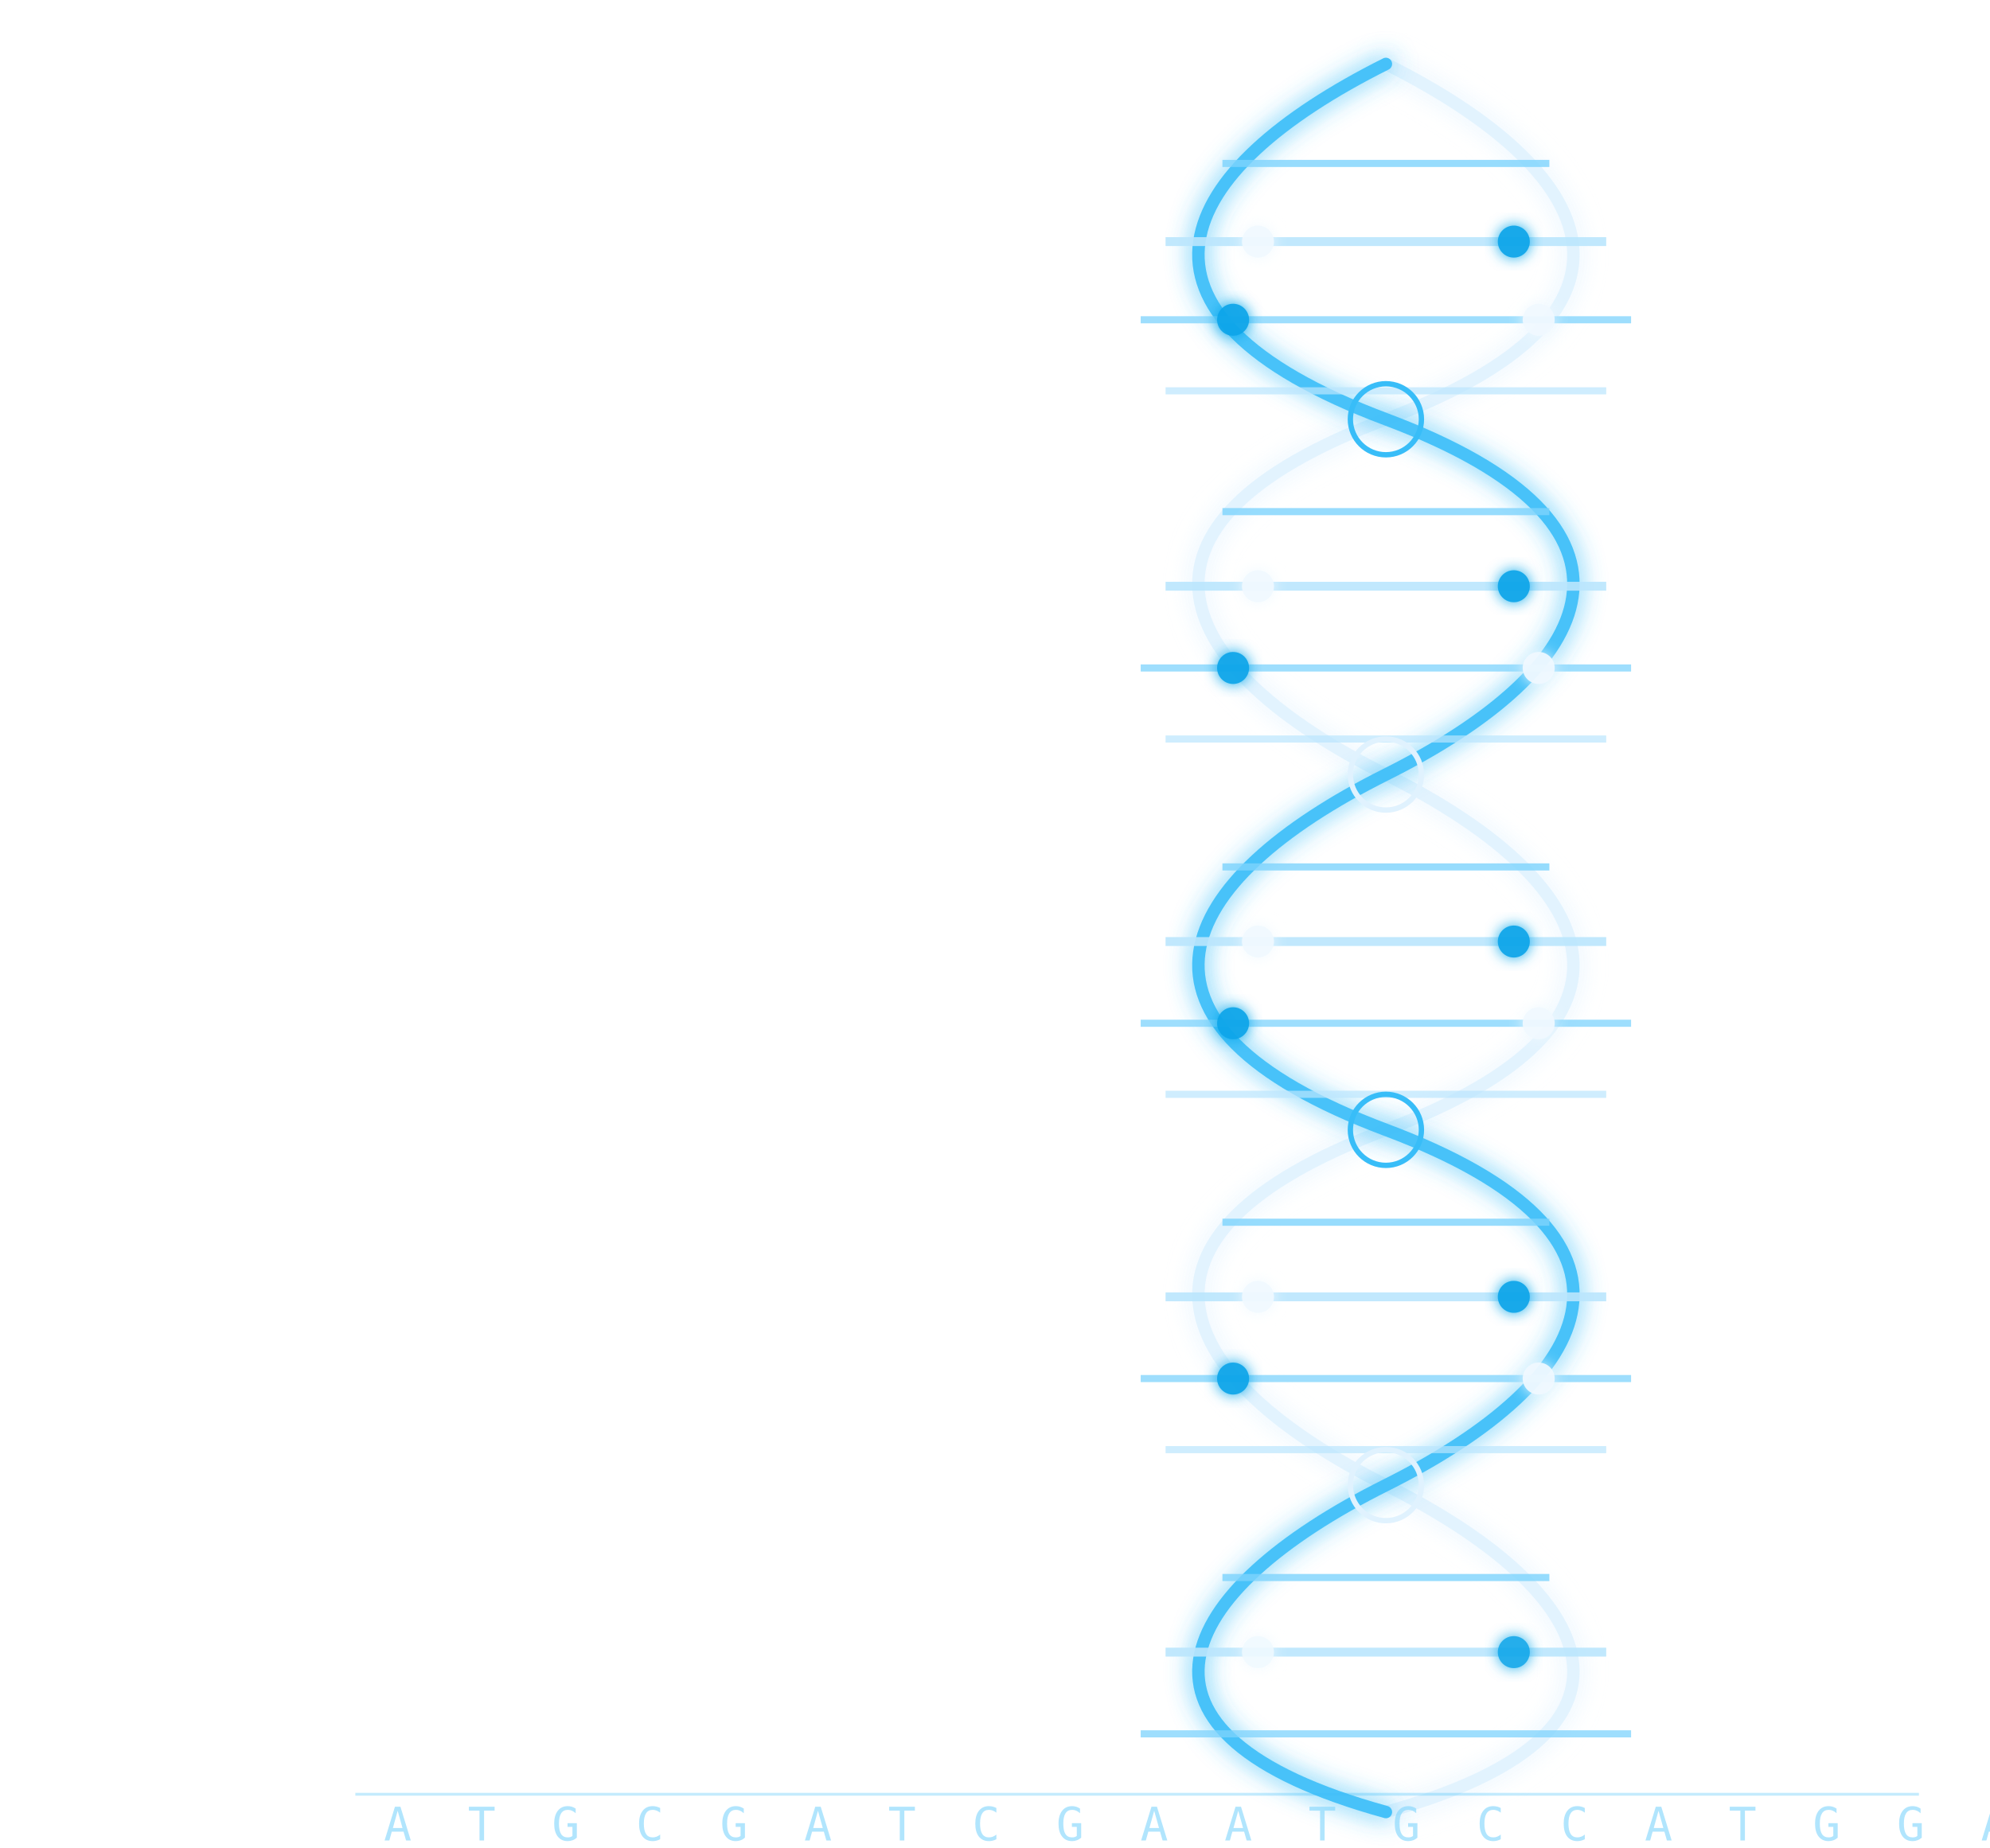
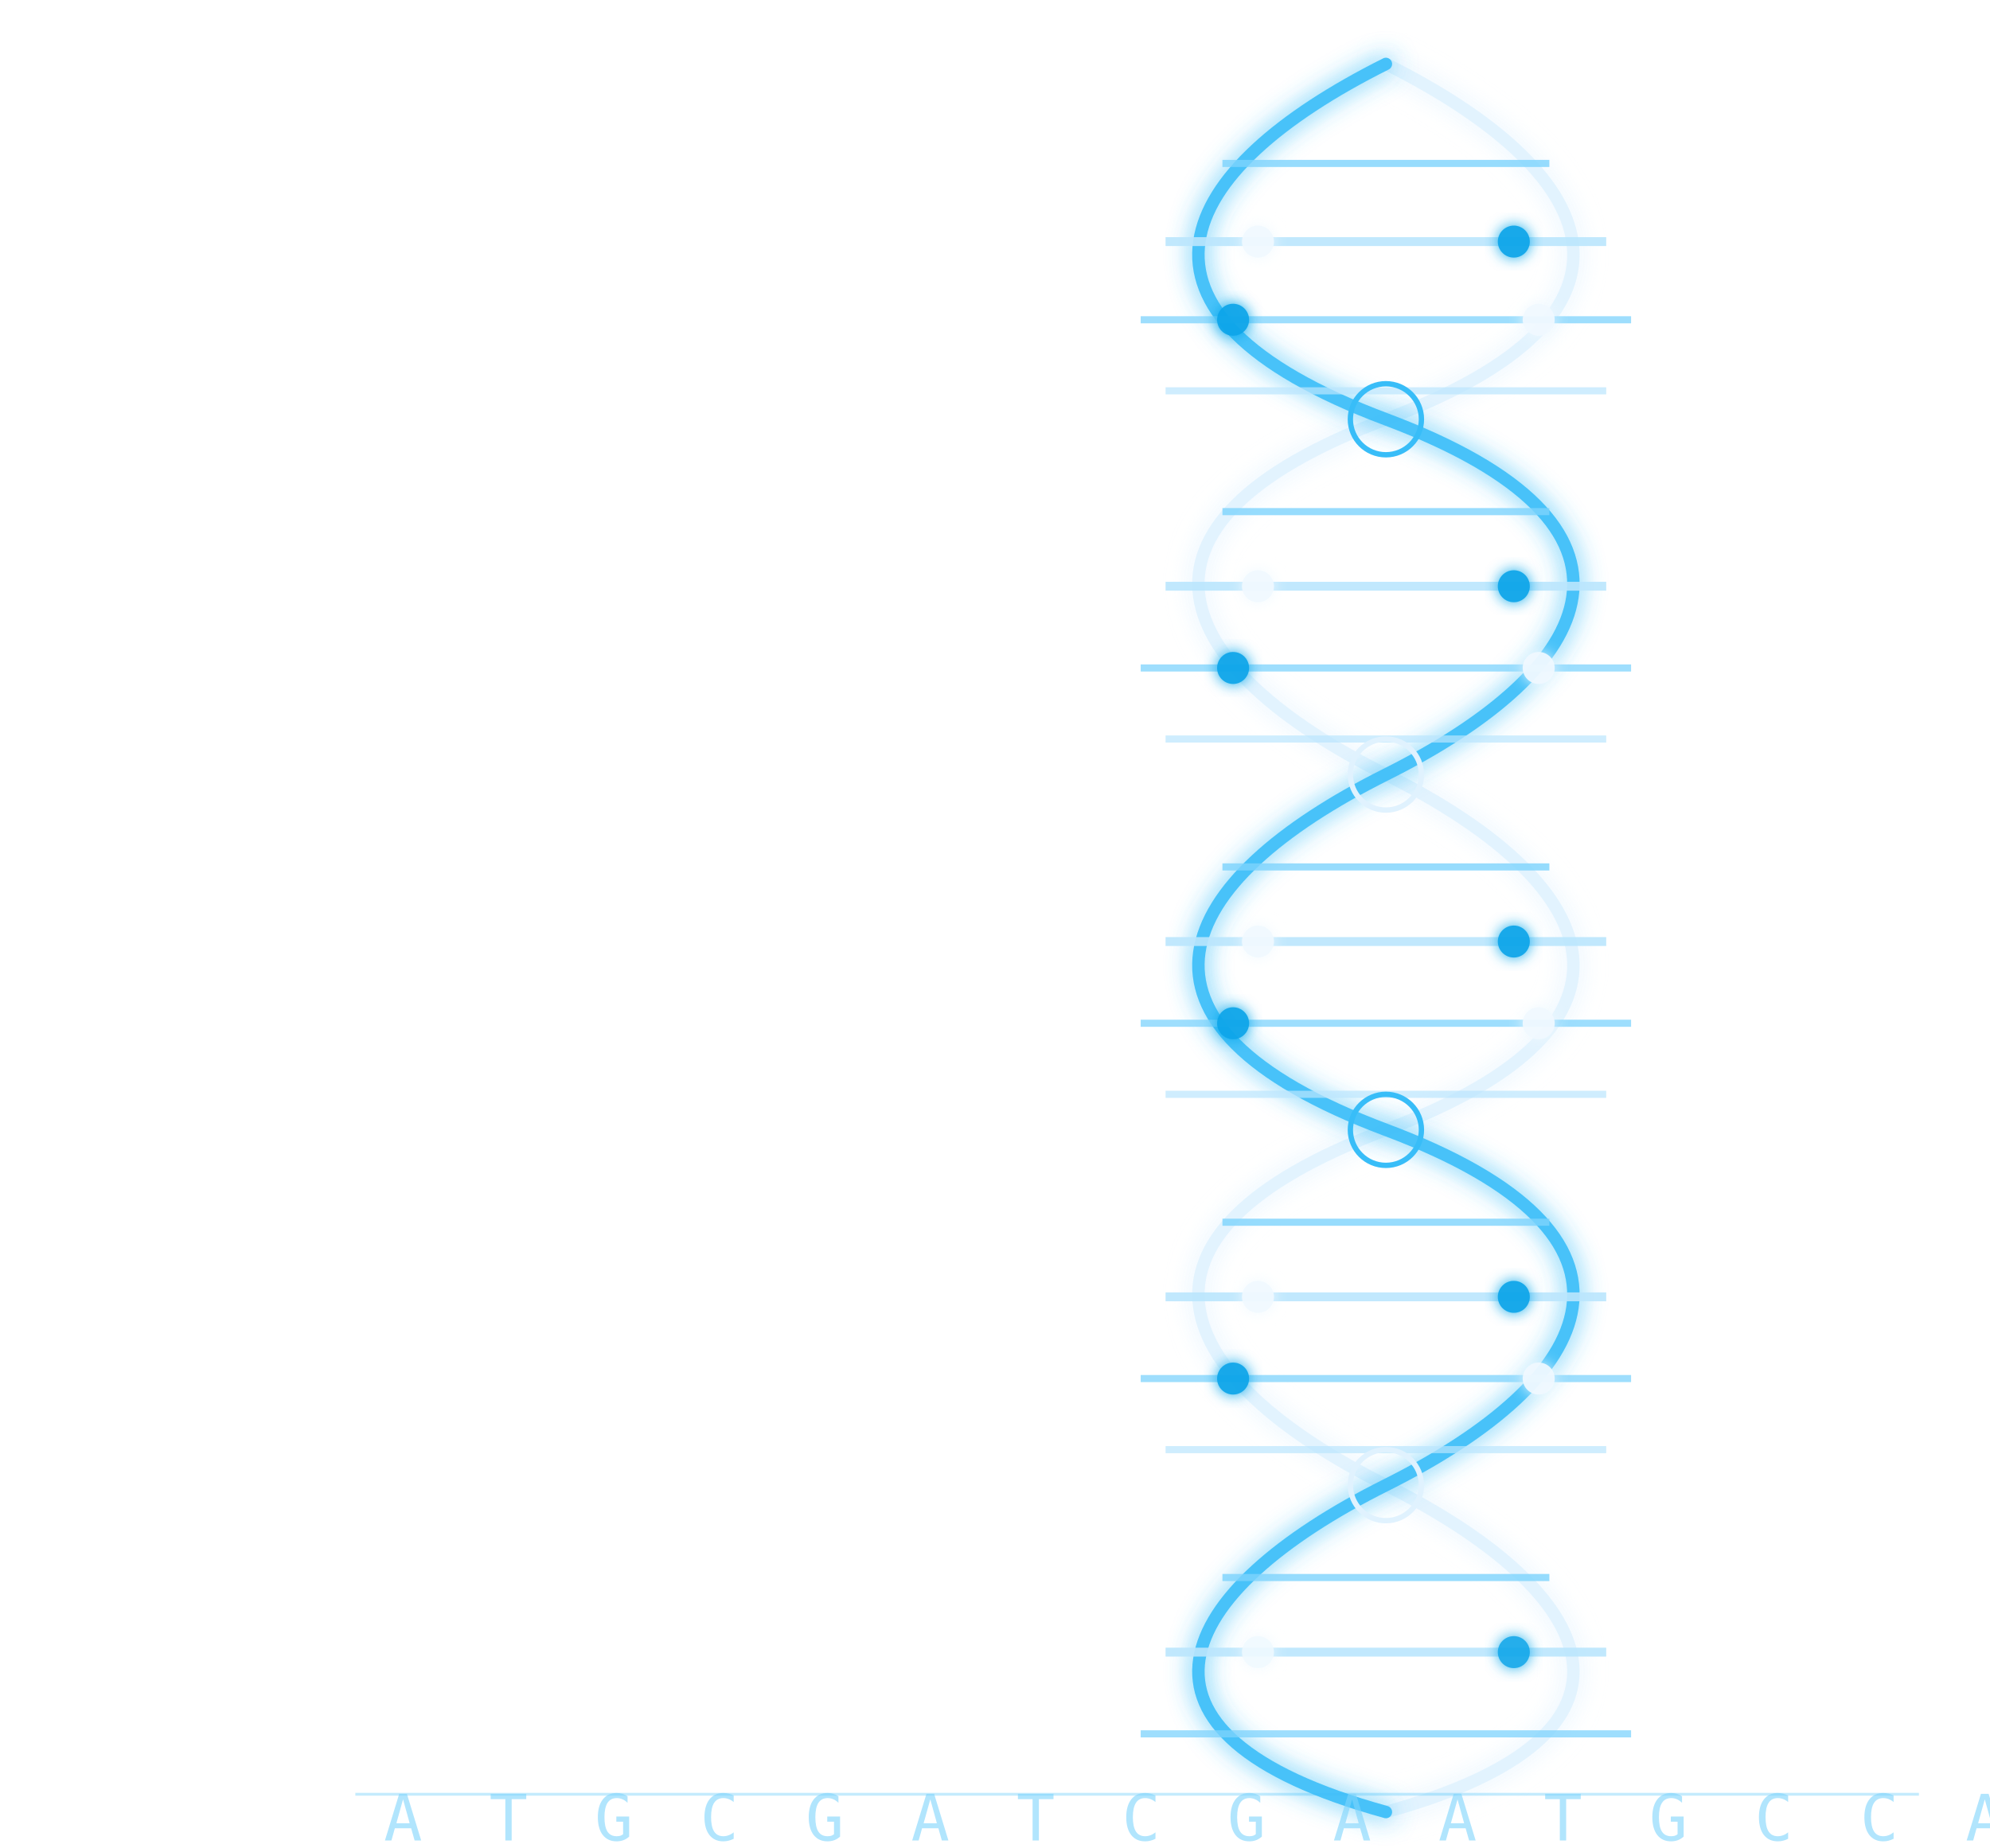
<svg xmlns="http://www.w3.org/2000/svg" viewBox="0 0 560 520" width="560" height="520" fill="none">
  <defs>
    <filter id="glow" x="-60%" y="-60%" width="220%" height="220%">
      <feGaussianBlur stdDeviation="3.5" result="blur" />
      <feMerge>
        <feMergeNode in="blur" />
        <feMergeNode in="SourceGraphic" />
      </feMerge>
    </filter>
    <filter id="glow-soft" x="-40%" y="-40%" width="180%" height="180%">
      <feGaussianBlur stdDeviation="2" result="blur" />
      <feMerge>
        <feMergeNode in="blur" />
        <feMergeNode in="SourceGraphic" />
      </feMerge>
    </filter>
    <style>
      .rung { animation: rung-pulse 3s ease-in-out infinite; }
      @keyframes rung-pulse { 0%,100%{opacity:0.45;} 50%{opacity:1;} }
      .node-ring { animation: ring-p 2.6s ease-in-out infinite; transform-box:fill-box; transform-origin:center; }
      @keyframes ring-p { 0%,100%{opacity:0.1;r:10px;} 50%{opacity:0.5;r:16px;} }
    </style>
  </defs>
  <path d="M 390 18 C 450 48,470 88,390 118 C 310 148,330 188,390 218 C 450 248,470 288,390 318 C 310 348,330 388,390 418 C 450 448,470 488,390 510" stroke="#e0f2fe" stroke-width="3.5" stroke-linecap="round" fill="none" filter="url(#glow)" opacity="0.92" />
  <path d="M 390 18 C 330 48,310 88,390 118 C 470 148,450 188,390 218 C 330 248,310 288,390 318 C 470 348,450 388,390 418 C 330 448,310 488,390 510" stroke="#38bdf8" stroke-width="3.5" stroke-linecap="round" fill="none" filter="url(#glow)" opacity="0.92" />
  <line class="rung" x1="344" y1="46" x2="436" y2="46" stroke="#7dd3fc" stroke-width="2" opacity="0.8" style="animation-delay:0s" />
  <line class="rung" x1="328" y1="68" x2="452" y2="68" stroke="#bae6fd" stroke-width="2.5" opacity="0.9" style="animation-delay:0.3s" />
  <line class="rung" x1="321" y1="90" x2="459" y2="90" stroke="#7dd3fc" stroke-width="2" opacity="0.75" style="animation-delay:0.6s" />
  <line class="rung" x1="328" y1="110" x2="452" y2="110" stroke="#bae6fd" stroke-width="2" opacity="0.7" style="animation-delay:0.9s" />
  <circle cx="354" cy="68" r="4.5" fill="#f0f9ff" opacity="0.95" filter="url(#glow-soft)" />
  <circle cx="426" cy="68" r="4.5" fill="#0ea5e9" opacity="0.95" filter="url(#glow-soft)" />
  <circle cx="347" cy="90" r="4.5" fill="#0ea5e9" opacity="0.95" filter="url(#glow-soft)" />
  <circle cx="433" cy="90" r="4.5" fill="#f0f9ff" opacity="0.95" filter="url(#glow-soft)" />
  <line class="rung" x1="344" y1="144" x2="436" y2="144" stroke="#7dd3fc" stroke-width="2" opacity="0.8" style="animation-delay:0.2s" />
  <line class="rung" x1="328" y1="165" x2="452" y2="165" stroke="#bae6fd" stroke-width="2.5" opacity="0.9" style="animation-delay:0.5s" />
  <line class="rung" x1="321" y1="188" x2="459" y2="188" stroke="#7dd3fc" stroke-width="2" opacity="0.75" style="animation-delay:0.8s" />
  <line class="rung" x1="328" y1="208" x2="452" y2="208" stroke="#bae6fd" stroke-width="2" opacity="0.7" style="animation-delay:1.1s" />
  <circle cx="354" cy="165" r="4.5" fill="#f0f9ff" opacity="0.95" filter="url(#glow-soft)" />
  <circle cx="426" cy="165" r="4.5" fill="#0ea5e9" opacity="0.95" filter="url(#glow-soft)" />
  <circle cx="347" cy="188" r="4.5" fill="#0ea5e9" opacity="0.95" filter="url(#glow-soft)" />
  <circle cx="433" cy="188" r="4.5" fill="#f0f9ff" opacity="0.95" filter="url(#glow-soft)" />
  <line class="rung" x1="344" y1="244" x2="436" y2="244" stroke="#7dd3fc" stroke-width="2" opacity="0.8" style="animation-delay:0.4s" />
  <line class="rung" x1="328" y1="265" x2="452" y2="265" stroke="#bae6fd" stroke-width="2.5" opacity="0.9" style="animation-delay:0.7s" />
  <line class="rung" x1="321" y1="288" x2="459" y2="288" stroke="#7dd3fc" stroke-width="2" opacity="0.75" style="animation-delay:1.0s" />
  <line class="rung" x1="328" y1="308" x2="452" y2="308" stroke="#bae6fd" stroke-width="2" opacity="0.7" style="animation-delay:0.1s" />
  <circle cx="354" cy="265" r="4.5" fill="#f0f9ff" opacity="0.95" filter="url(#glow-soft)" />
  <circle cx="426" cy="265" r="4.5" fill="#0ea5e9" opacity="0.95" filter="url(#glow-soft)" />
  <circle cx="347" cy="288" r="4.5" fill="#0ea5e9" opacity="0.95" filter="url(#glow-soft)" />
  <circle cx="433" cy="288" r="4.5" fill="#f0f9ff" opacity="0.95" filter="url(#glow-soft)" />
  <line class="rung" x1="344" y1="344" x2="436" y2="344" stroke="#7dd3fc" stroke-width="2" opacity="0.8" style="animation-delay:0.6s" />
  <line class="rung" x1="328" y1="365" x2="452" y2="365" stroke="#bae6fd" stroke-width="2.5" opacity="0.9" style="animation-delay:0.9s" />
  <line class="rung" x1="321" y1="388" x2="459" y2="388" stroke="#7dd3fc" stroke-width="2" opacity="0.75" style="animation-delay:0.2s" />
  <line class="rung" x1="328" y1="408" x2="452" y2="408" stroke="#bae6fd" stroke-width="2" opacity="0.7" style="animation-delay:0.5s" />
  <circle cx="354" cy="365" r="4.5" fill="#f0f9ff" opacity="0.95" filter="url(#glow-soft)" />
  <circle cx="426" cy="365" r="4.5" fill="#0ea5e9" opacity="0.95" filter="url(#glow-soft)" />
  <circle cx="347" cy="388" r="4.5" fill="#0ea5e9" opacity="0.95" filter="url(#glow-soft)" />
  <circle cx="433" cy="388" r="4.5" fill="#f0f9ff" opacity="0.95" filter="url(#glow-soft)" />
  <line class="rung" x1="344" y1="444" x2="436" y2="444" stroke="#7dd3fc" stroke-width="2" opacity="0.8" style="animation-delay:0.3s" />
  <line class="rung" x1="328" y1="465" x2="452" y2="465" stroke="#bae6fd" stroke-width="2.5" opacity="0.9" style="animation-delay:0.6s" />
  <line class="rung" x1="321" y1="488" x2="459" y2="488" stroke="#7dd3fc" stroke-width="2" opacity="0.75" style="animation-delay:0.9s" />
  <circle cx="354" cy="465" r="4.5" fill="#f0f9ff" opacity="0.9" filter="url(#glow-soft)" />
  <circle cx="426" cy="465" r="4.5" fill="#0ea5e9" opacity="0.9" filter="url(#glow-soft)" />
  <circle class="node-ring" cx="390" cy="118" r="10" stroke="#38bdf8" stroke-width="1.5" fill="none" />
  <circle class="node-ring" cx="390" cy="218" r="10" stroke="#e0f2fe" stroke-width="1.5" fill="none" style="animation-delay:0.9s" />
  <circle class="node-ring" cx="390" cy="318" r="10" stroke="#38bdf8" stroke-width="1.5" fill="none" style="animation-delay:1.8s" />
  <circle class="node-ring" cx="390" cy="418" r="10" stroke="#e0f2fe" stroke-width="1.5" fill="none" style="animation-delay:0.5s" />
  <line x1="100" y1="505" x2="540" y2="505" stroke="#38bdf8" stroke-width="0.8" opacity="0.3" />
-   <text x="108" y="518" fill="#7dd3fc" font-size="13" font-family="monospace" letter-spacing="4" opacity="0.6">A T G C G A T C G A A T G C C A T G G A C T A G</text>
+   <text x="108" y="518" fill="#7dd3fc" font-size="18" font-family="monospace" letter-spacing="4" opacity="0.6">A T G C G A T C G A A T G C C A T G G A C T A G</text>
</svg>
